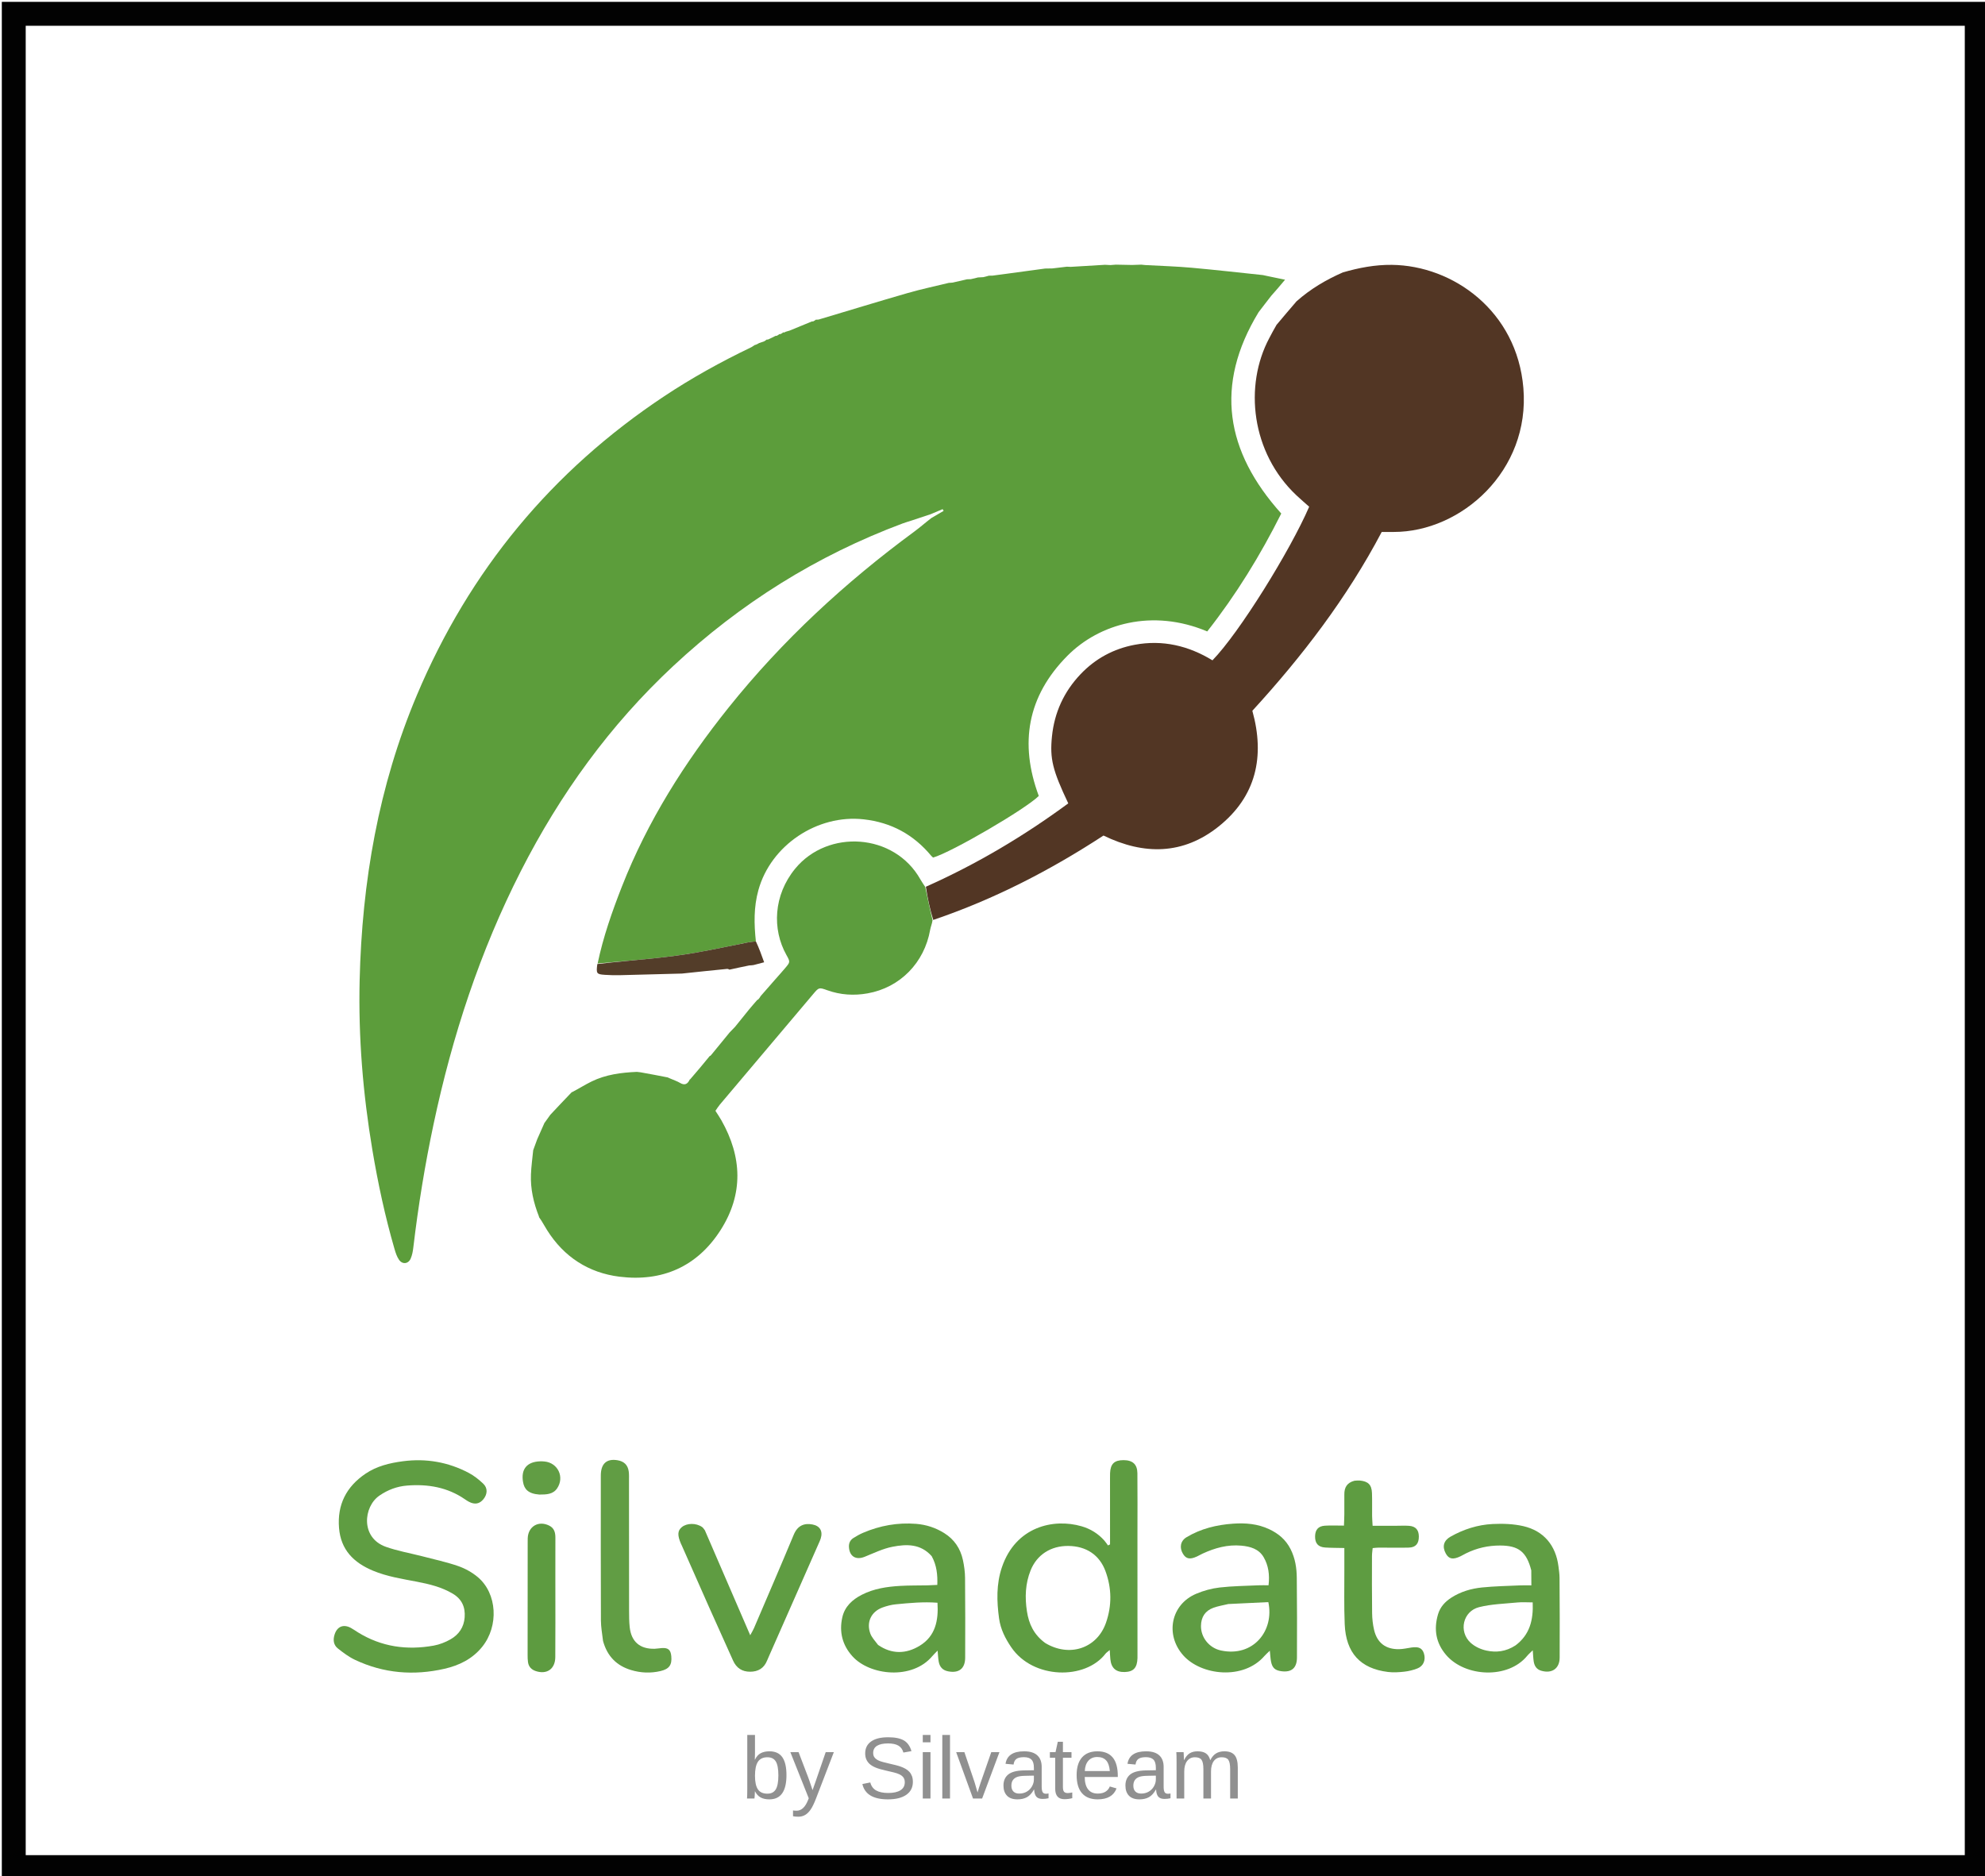
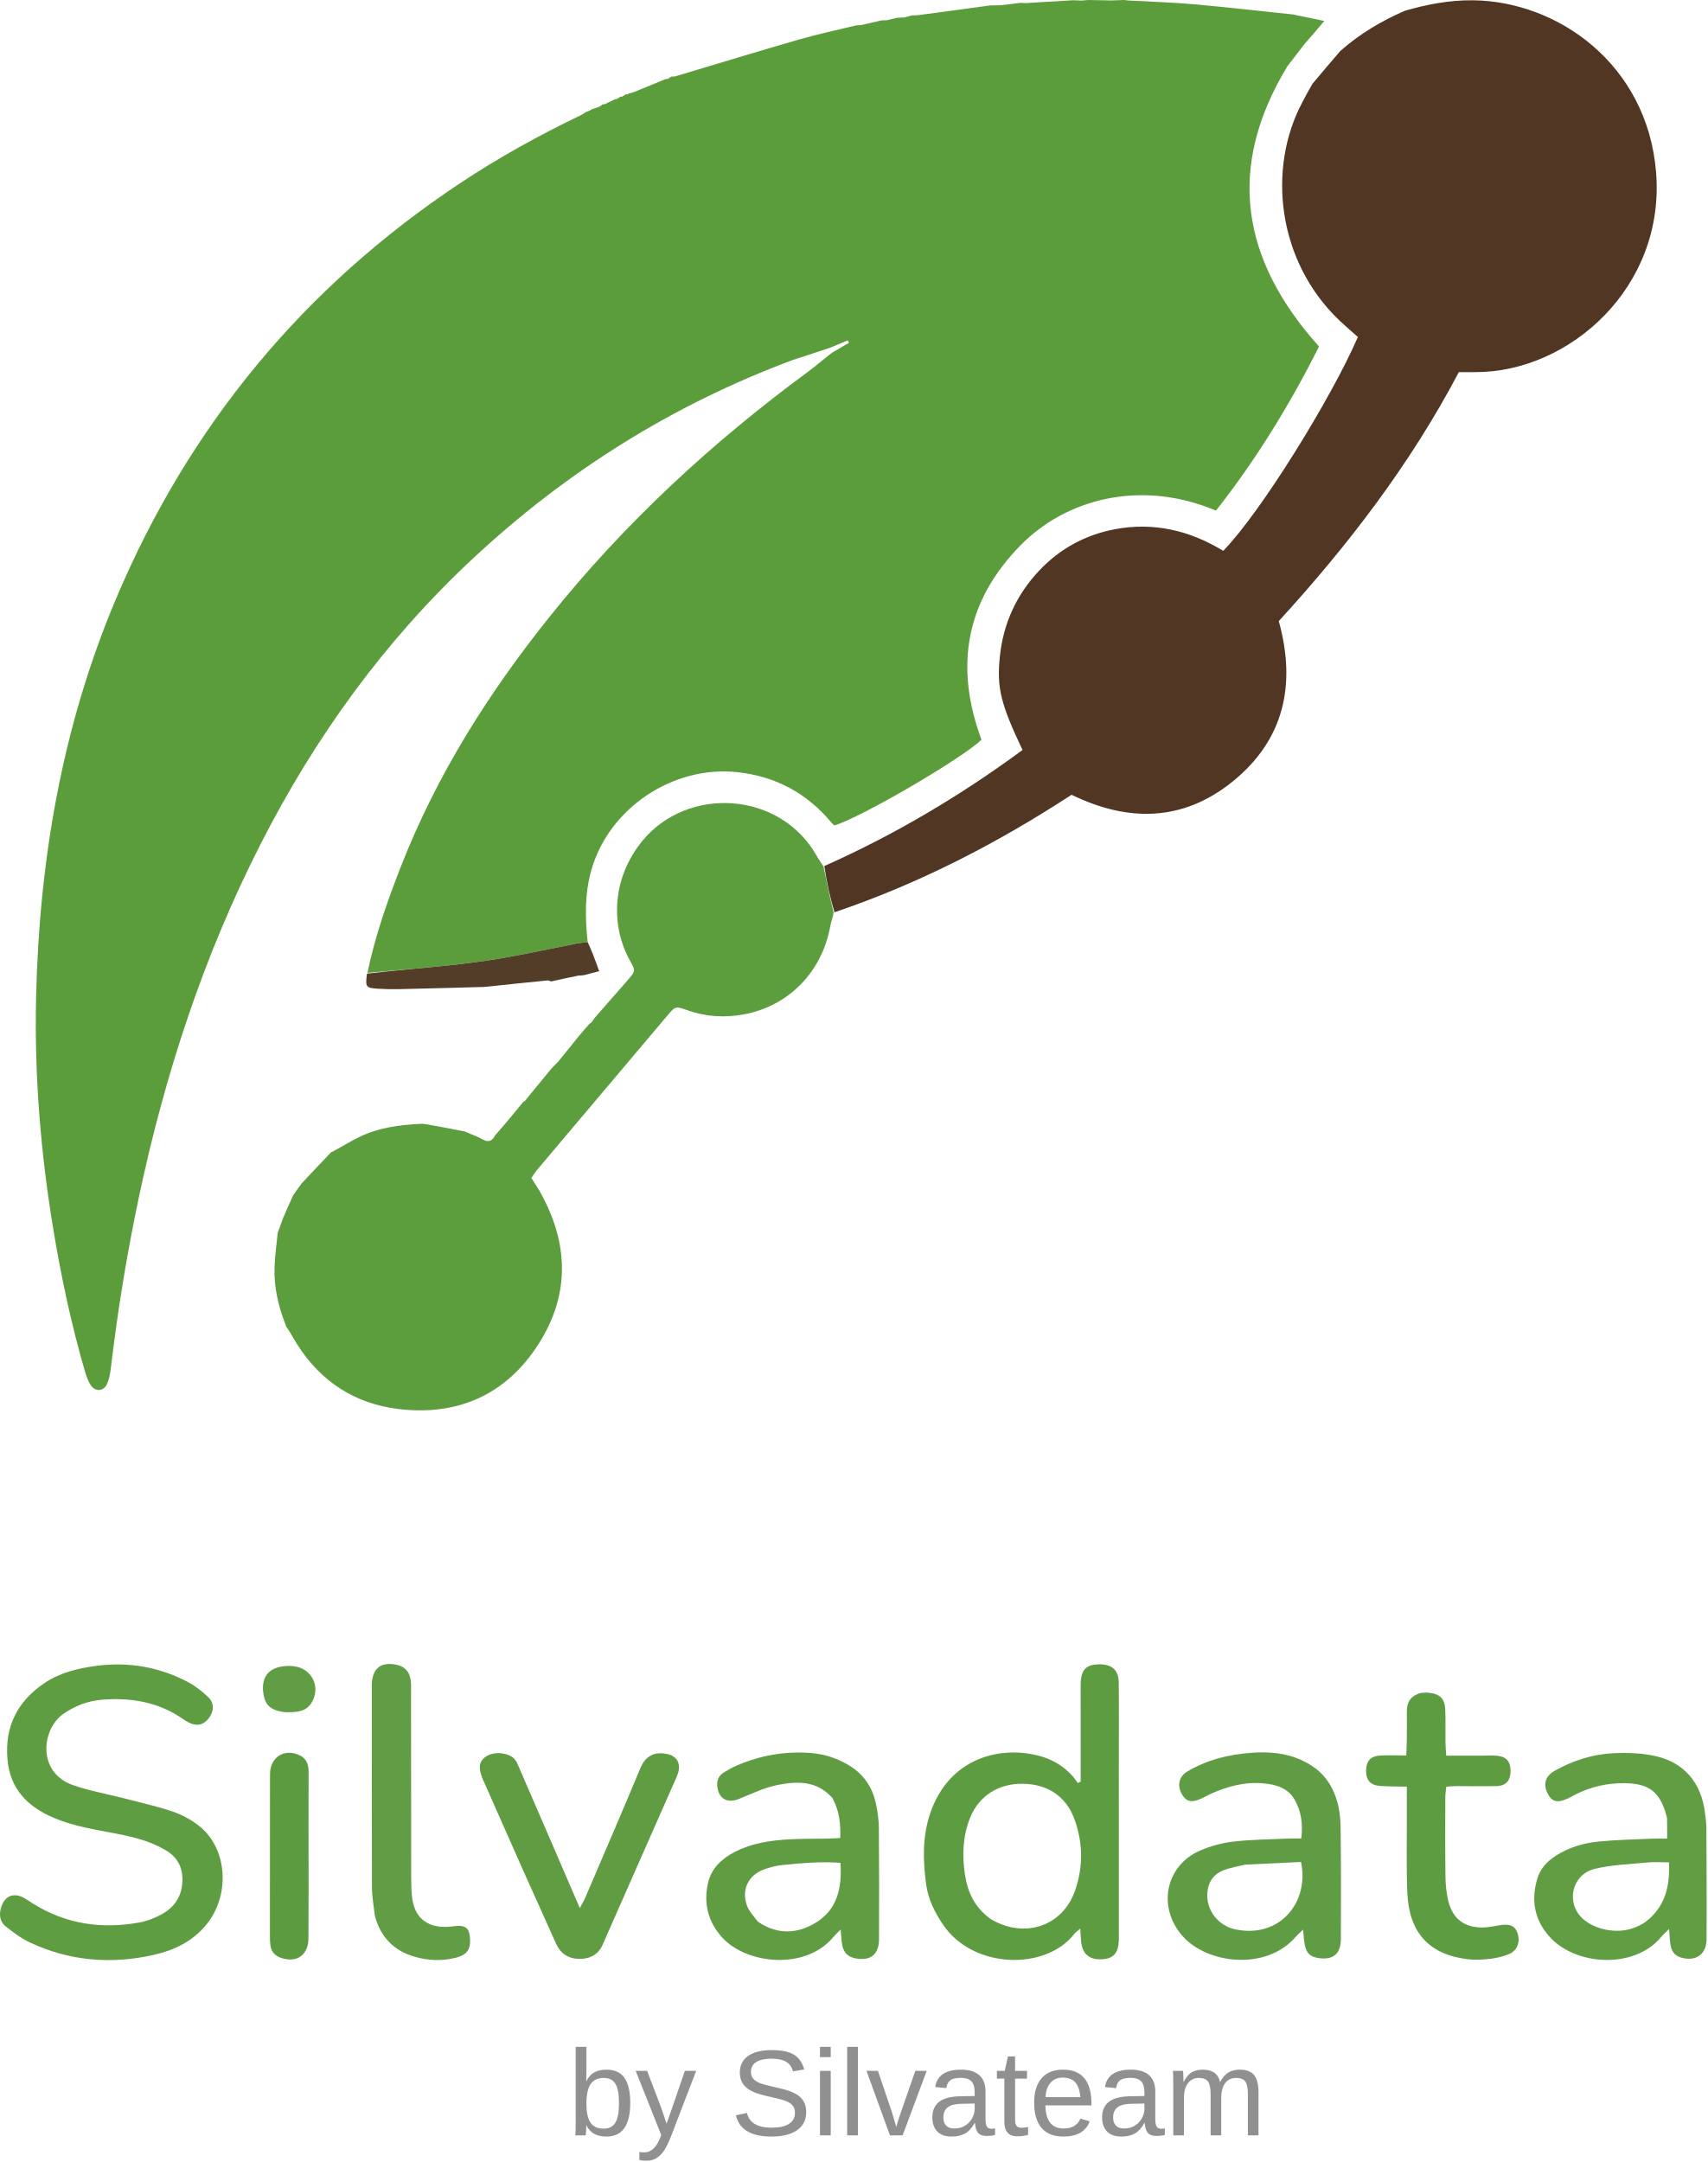
- <svg xmlns="http://www.w3.org/2000/svg" width="100%" height="100%" viewBox="0 0 2188 2068" version="1.1" xml:space="preserve" style="fill-rule:evenodd;clip-rule:evenodd;stroke-linejoin:round;stroke-miterlimit:2;">
-   <path d="M2,778l0,-775.955l2187.826,-0l0,2067.66l-2187.826,0l0,-1291.705m26.342,389l0,878.086l2137.382,0l0,-2016.666l-2137.382,0c0,379.354 0,757.967 -0,1138.581Z" style="fill:#020202;fill-rule:nonzero;" />
-   <path d="M899.363,352.369c0.623,0.064 1.246,0.128 3.032,-0.113c33.524,-9.99 65.819,-19.907 98.276,-29.257c14.931,-4.301 30.181,-7.493 45.286,-11.188c0.924,-0.02 1.847,-0.041 4.158,-0.29c6.205,-1.365 11.024,-2.501 15.843,-3.636c0.918,0.004 1.836,0.008 4.082,-0.134c3.522,-0.727 5.716,-1.308 7.909,-1.889c1.539,-0.053 3.077,-0.106 5.949,-0.335c2.913,-0.652 4.494,-1.128 6.074,-1.604c0.913,0.015 1.827,0.03 4.214,-0.086c6.338,-0.801 11.2,-1.479 16.066,-2.14c13.921,-1.891 27.843,-3.774 41.764,-5.66c2.144,-0.018 4.287,-0.035 8.036,-0.138c6.387,-0.689 11.169,-1.292 15.95,-1.895c0.9,0.08 1.799,0.16 4.274,0.177c13.615,-0.797 25.654,-1.531 37.693,-2.266c1.528,0.103 3.057,0.206 6.056,0.295c2.954,-0.161 4.438,-0.309 5.921,-0.456c5.428,0.112 10.855,0.223 17.984,0.349c4.491,-0.107 7.28,-0.229 10.07,-0.35c0.905,0.131 1.809,0.263 4.216,0.436c18.125,0.984 34.786,1.485 51.36,2.971c26.175,2.346 52.29,5.352 78.431,8.079c1.488,0.322 2.976,0.644 5.866,1.259c6.897,1.429 12.391,2.565 18.61,3.852c-5.546,6.615 -10.105,12.053 -15.269,17.772c-4.856,6.1 -9.108,11.918 -13.937,18.085c-48.877,80.465 -36.316,153.672 25.009,221.898c-23.007,45.967 -49.864,89.681 -81.594,129.995c-60.33,-25.454 -119.079,-8.564 -154.2,26.909c-44.014,44.455 -53.05,96.322 -31.479,154.442c-14.401,14.393 -96.194,62.156 -116.486,67.919c-0.678,-0.629 -1.485,-1.229 -2.111,-1.981c-19.434,-23.341 -43.935,-36.758 -74.41,-40.16c-51.128,-5.707 -102.378,28.563 -116.069,78.082c-5.186,18.76 -4.813,37.488 -2.75,56.469c-3.468,0.408 -6.115,0.617 -8.704,1.125c-19.137,3.758 -38.204,7.91 -57.41,11.266c-14.633,2.557 -29.401,4.484 -44.177,6.052c-21.347,2.266 -42.755,3.952 -64.137,5.886c6.082,-29.1 15.885,-57.034 26.694,-84.637c28.332,-72.347 69.36,-137.148 117.737,-197.55c59.332,-74.081 128.434,-137.856 204.758,-194.016c6.079,-4.473 11.749,-9.504 18.693,-14.846c5.217,-2.999 9.351,-5.427 13.485,-7.855c-0.365,-0.638 -0.73,-1.277 -1.095,-1.915c-4.434,1.87 -8.867,3.74 -13.301,5.609c-7.03,2.333 -14.057,4.675 -21.09,6.996c-3.159,1.043 -6.376,1.924 -9.49,3.085c-94.916,35.411 -179.022,88.182 -253.061,157.239c-69.771,65.077 -124.692,141.141 -167.903,225.924c-45.081,88.451 -75.638,181.902 -96.214,278.83c-9.555,45.01 -16.941,90.348 -22.351,136.028c-0.504,4.259 -1.261,8.688 -2.982,12.557c-2.62,5.894 -9.098,6.558 -12.78,1.257c-2.396,-3.45 -3.79,-7.751 -4.98,-11.86c-10.397,-35.877 -18.224,-72.328 -24.408,-109.16c-10.402,-61.96 -15.535,-124.363 -14.046,-187.139c2.574,-108.526 20.785,-214.124 63.215,-314.645c57.844,-137.036 148.665,-246.983 272.672,-329.302c30.303,-20.116 62.063,-37.72 95.925,-53.977c2.042,-1.214 3.029,-1.881 4.015,-2.548c0,0 -0.156,-0.058 0.49,0.003c1.734,-0.611 2.821,-1.283 3.908,-1.954c1.499,-0.484 2.998,-0.969 5.57,-1.909c1.712,-0.99 2.351,-1.523 2.991,-2.057c0,0 0.437,0.23 1.315,0.03c3.355,-1.475 5.831,-2.751 8.308,-4.026c0,0 0.701,0.081 1.576,-0.192c1.505,-0.789 2.136,-1.305 2.766,-1.82c0,0 0.435,0.23 1.291,0.007c1.53,-0.789 2.205,-1.354 2.879,-1.92c0,0 0.242,0.293 0.976,0.176c1.036,-0.334 1.338,-0.55 1.64,-0.766c1.096,-0.287 2.192,-0.574 4.421,-1.313c8.985,-3.688 16.837,-6.923 24.688,-10.159c0,0 0.522,0.219 1.392,-0.019c1.546,-0.789 2.222,-1.34 2.898,-1.891Z" style="fill:#5c9d3b;fill-rule:nonzero;" />
-   <path d="M1480.12,300.327c17.641,-5.116 35.433,-8.552 54.01,-8.348c67.519,0.744 137.938,50.835 145.038,135.759c7.637,91.339 -68.541,158.717 -142.824,158.685c-4.312,-0.002 -8.623,-0 -13.317,-0c-38.28,72.627 -87.513,137.002 -142.602,197.145c14.037,50.459 4.199,94.624 -37.375,127.725c-38.837,30.921 -81.83,31.663 -126.703,9.808c-58.255,38.026 -120.123,70.15 -187.689,93.034c-3.8,-12.381 -6.281,-24.339 -8.11,-36.596c56.216,-25.015 108.106,-55.952 156.972,-91.898c-17.307,-36.517 -20.476,-49.183 -17.972,-73.831c2.684,-26.421 13.254,-49.37 31.522,-68.593c16.322,-17.176 36.387,-28.021 59.608,-32.399c30.822,-5.811 59.422,1.063 85.773,17.123c29.597,-30.342 85.662,-120.896 106.613,-169.326c-4.583,-4.087 -9.381,-8.169 -13.963,-12.481c-49.995,-47.052 -58.039,-120.933 -29.965,-173.512c2.501,-4.684 4.924,-9.41 7.938,-14.491c7.502,-8.816 14.449,-17.256 22.024,-25.935c15.533,-13.797 32.66,-23.815 51.021,-31.868Z" style="fill:#523624;fill-rule:nonzero;" />
-   <path d="M1019.896,977.836c2.482,11.958 4.964,23.917 8.029,36.519c-0.512,3.978 -2.036,7.237 -2.637,10.658c-6.382,36.291 -33.1,63.725 -69.051,70.089c-14.971,2.651 -29.856,1.737 -44.353,-3.472c-9.047,-3.25 -9.287,-3.152 -15.317,3.976c-34.435,40.712 -68.829,81.459 -103.201,122.224c-1.68,1.992 -3.027,4.264 -4.766,6.743c2.281,3.606 4.539,6.866 6.487,10.302c22.979,40.527 24.522,81.494 -0.8,121.141c-25.803,40.401 -64.456,57.25 -111.462,51.407c-33.961,-4.221 -61.182,-21.725 -79.755,-51.273c-1.95,-3.102 -3.779,-6.281 -6.255,-10.446c-1.281,-1.991 -1.971,-2.961 -2.66,-3.93c0,0 -0.079,0.178 -0.049,-0.632c-6.081,-15.404 -9.466,-30.59 -8.857,-46.43c0.343,-8.924 1.621,-17.811 2.477,-26.715c1.309,-3.556 2.619,-7.112 4.357,-11.932c2.951,-6.857 5.473,-12.449 7.995,-18.042c1.956,-2.725 3.913,-5.45 6.591,-9.164c8.305,-8.917 15.888,-16.845 23.471,-24.773c0,0 -0.124,-0.084 0.588,-0.171c7.586,-3.981 14.287,-8.227 21.369,-11.696c15.701,-7.689 32.678,-9.838 49.905,-10.585c0.905,0.133 1.811,0.266 4.164,0.486c10.894,1.928 20.341,3.768 29.788,5.608c0.615,0.277 1.23,0.555 2.853,1.258c4.258,1.854 7.693,2.97 10.715,4.778c5.216,3.121 8.407,1.341 10.714,-3.609c0,0 -0.185,-0.115 0.486,-0.294c7.651,-8.701 14.631,-17.222 21.612,-25.744c0.698,-0.102 1.201,-0.47 2.202,-1.874c7.051,-8.559 13.408,-16.35 19.764,-24.14c1.733,-1.769 3.467,-3.538 5.983,-6.184c5.706,-7.02 10.587,-13.198 15.569,-19.293c2.88,-3.523 5.925,-6.912 8.896,-10.361c0.589,-0.073 1.02,-0.373 1.936,-1.526c0.988,-1.276 1.335,-1.925 1.682,-2.574c4.959,-5.667 9.917,-11.334 15.693,-17.932c4.325,-4.926 7.892,-8.871 11.327,-12.926c5.68,-6.706 5.782,-6.813 1.435,-14.583c-15.879,-28.382 -14.24,-65.906 9.623,-95.043c35.906,-43.843 109.286,-39.522 138.129,11.856c1.606,2.86 3.543,5.534 5.325,8.294Z" style="fill:#5c9d3d;fill-rule:nonzero;" />
-   <path d="M464.77,1715.455c14.004,3.688 27.423,6.512 40.274,10.972c7.702,2.673 15.339,6.922 21.579,12.162c21.472,18.03 23.368,53.983 4.836,76.921c-10.792,13.358 -25.318,20.444 -41.552,24.149c-33.873,7.731 -66.929,5.075 -98.526,-9.817c-6.816,-3.212 -13.055,-7.908 -19.003,-12.624c-4.946,-3.921 -5.421,-9.722 -3.5,-15.557c2.886,-8.766 9.862,-11.468 18.008,-6.99c2.622,1.442 5.064,3.21 7.613,4.788c25.916,16.044 54.055,19.981 83.621,14.641c6.416,-1.159 12.877,-3.704 18.553,-6.948c9.111,-5.207 14.708,-13.321 15.512,-24.217c0.837,-11.334 -3.129,-20.109 -13.109,-26.063c-12.249,-7.308 -25.799,-10.549 -39.574,-13.207c-16.337,-3.152 -32.811,-5.64 -48.347,-12.126c-21.261,-8.876 -35.524,-22.936 -37.46,-47.211c-2.051,-25.731 8.115,-45.387 29.081,-59.644c12.402,-8.434 26.75,-11.891 41.368,-13.81c25.499,-3.348 49.869,0.861 72.62,12.885c5.794,3.062 11.141,7.33 15.913,11.865c5.064,4.813 4.68,11.615 0.176,17.108c-4.303,5.249 -9.554,6.189 -16.002,2.794c-1.47,-0.774 -2.876,-1.689 -4.244,-2.636c-19.3,-13.354 -40.9,-17.026 -63.814,-15.212c-11.226,0.889 -21.314,4.707 -30.61,11.1c-17.588,12.095 -21.07,46.397 7.156,56.435c12.483,4.439 25.715,6.776 39.431,10.242Z" style="fill:#5f9d42;fill-rule:nonzero;" />
-   <path d="M1253.772,1692c0.014,44.644 0.025,88.289 0.036,131.933c0,1.333 0.027,2.666 -0.01,3.998c-0.303,10.617 -4.422,15.067 -14.148,15.304c-9.592,0.234 -14.765,-4.369 -15.745,-14.107c-0.287,-2.853 -0.38,-5.726 -0.66,-10.144c-2.403,2.051 -3.75,2.853 -4.637,4.009c-22.405,29.207 -79.892,28.236 -103.861,-6.944c-6.65,-9.76 -11.879,-20.024 -13.507,-31.88c-2.608,-18.989 -3.103,-37.951 3.104,-56.345c15.134,-44.855 56.805,-54.29 87.913,-45.24c9.793,2.849 18.245,8.073 25.048,15.76c1.47,1.661 2.673,3.559 3.999,5.348c0.752,-0.381 1.504,-0.761 2.256,-1.142c0,-2.495 0.001,-4.99 -0,-7.485c-0.008,-21.656 -0.018,-43.311 -0.023,-64.967c-0,-1.999 -0.031,-4 0.05,-5.996c0.421,-10.348 4.661,-14.452 14.868,-14.441c9.939,0.011 15.148,4.533 15.254,14.375c0.24,22.319 0.066,44.643 0.063,67.965m-101.712,119.209c26.572,16.088 57.116,6.129 67.027,-22.293c6.572,-18.845 6.389,-38.001 -0.52,-56.795c-6.593,-17.934 -21.181,-27.643 -40.906,-27.878c-19.251,-0.229 -34.717,9.618 -41.656,26.931c-5.858,14.616 -6.418,29.798 -4.036,45.213c2.112,13.671 7.422,25.516 20.092,34.823Z" style="fill:#5e9c41;fill-rule:nonzero;" />
-   <path d="M1422.537,1707.703c5.268,10.435 6.739,21.041 6.865,31.697c0.347,29.294 0.323,58.594 0.188,87.891c-0.054,11.585 -6.006,16.532 -17.115,15.066c-6.932,-0.915 -10.039,-3.602 -11.432,-10.516c-0.713,-3.538 -0.829,-7.197 -1.355,-12.112c-2.448,2.383 -4.335,3.968 -5.926,5.809c-23.23,26.881 -69.822,21.56 -89.559,-0.733c-20.147,-22.755 -13.574,-55.961 14.218,-67.793c8.16,-3.474 17.087,-5.931 25.882,-6.952c14.175,-1.646 28.532,-1.749 42.816,-2.422c3.57,-0.168 7.155,-0.025 11.161,-0.025c1.36,-11.677 -0.103,-21.796 -5.362,-30.909c-5.339,-9.251 -14.835,-11.884 -24.716,-12.787c-15.01,-1.371 -29.042,2.527 -42.54,8.743c-2.114,0.974 -4.117,2.188 -6.228,3.17c-7.786,3.619 -12.115,2.772 -15.527,-2.964c-4.052,-6.812 -2.753,-14.189 3.938,-18.214c15.732,-9.463 33.103,-13.672 51.27,-14.954c13.789,-0.973 27.247,0.119 39.994,6.148c9.918,4.692 18.023,11.256 23.43,21.857m-68.615,60.574c-5.488,1.342 -11.148,2.208 -16.424,4.13c-9.099,3.315 -13.564,10.205 -13.698,19.975c-0.173,12.584 8.867,24.34 22.162,27.148c35.447,7.486 58.854,-21.786 52.082,-53.367c-13.941,0.643 -28.145,1.298 -44.121,2.113Z" style="fill:#5f9c43;fill-rule:nonzero;" />
-   <path d="M1687.867,1731.114c-5.254,-20.454 -13.977,-27.242 -34.195,-27.334c-13.211,-0.06 -25.775,2.75 -37.633,8.604c-2.089,1.031 -4.087,2.25 -6.186,3.26c-8.318,4 -12.853,3.115 -16.232,-3.098c-4.107,-7.55 -2.413,-14.218 5.259,-18.552c14.417,-8.145 30.049,-13.132 46.493,-13.932c11.185,-0.544 22.813,-0.151 33.667,2.337c22.575,5.174 35.841,21.249 38.772,44.171c0.549,4.292 1.194,8.614 1.217,12.925c0.157,29.312 0.329,58.625 0.13,87.935c-0.082,12.116 -8.689,17.843 -20.396,14.361c-5.146,-1.531 -7.466,-5.357 -8.213,-10.269c-0.534,-3.513 -0.625,-7.093 -1.044,-12.254c-2.718,2.698 -4.63,4.287 -6.177,6.176c-21.079,25.746 -68.392,23.367 -89.258,-0.938c-11.396,-13.274 -13.847,-28.425 -8.984,-44.913c2.364,-8.015 7.685,-13.847 14.65,-18.328c10.329,-6.645 21.871,-10.034 33.835,-11.247c13.887,-1.407 27.896,-1.642 41.856,-2.29c3.915,-0.182 7.846,-0.028 12.555,-0.028c0,-6.036 0,-10.887 -0.116,-16.587m-17.378,82.77c15.641,-11.698 19.783,-27.814 18.958,-47.408c-6.366,0 -11.633,-0.427 -16.808,0.082c-14.15,1.392 -28.626,1.727 -42.296,5.168c-17.872,4.499 -22.859,26.872 -9.277,39.314c4.625,4.237 11.266,7.257 17.465,8.574c10.524,2.235 21.188,1.267 31.958,-5.729Z" style="fill:#609d43;fill-rule:nonzero;" />
-   <path d="M1026.973,1715.5c-12.349,-13.927 -27.953,-13.289 -43.106,-10.37c-10.6,2.042 -20.686,7.009 -30.83,11.094c-9.529,3.837 -16.618,-0.372 -17.264,-10.616c-0.281,-4.45 1.362,-7.889 5.018,-10.18c3.372,-2.114 6.875,-4.107 10.527,-5.669c18.7,-7.997 38.201,-11.482 58.535,-9.866c11.162,0.887 21.515,4.291 31.005,10.236c11.043,6.917 17.788,16.992 20.516,29.554c1.406,6.474 2.315,13.186 2.376,19.8c0.269,29.318 0.238,58.64 0.129,87.96c-0.045,12.121 -7.009,17.353 -18.844,15.022c-6.118,-1.205 -9.276,-4.94 -10.325,-10.678c-0.643,-3.517 -0.739,-7.134 -1.217,-12.142c-2.532,2.611 -4.365,4.277 -5.941,6.157c-22.048,26.311 -68.763,21.435 -88.028,-0.007c-11.048,-12.296 -14.641,-26.754 -11.102,-42.735c2.641,-11.925 10.953,-19.55 21.422,-24.941c13.317,-6.857 27.83,-8.99 42.524,-9.84c9.97,-0.577 19.983,-0.394 29.975,-0.599c3.27,-0.067 6.538,-0.286 10.832,-0.483c0.354,-11.158 -0.581,-21.444 -6.202,-31.697m-59.114,97.854c15.073,10.455 30.883,10.055 45.85,0.947c17.318,-10.539 20.907,-27.752 19.649,-47.452c-15.719,-1.194 -30.849,0.275 -45.943,1.741c-4.9,0.476 -9.833,1.771 -14.481,3.442c-12.567,4.518 -18.192,16.144 -13.616,28.772c1.52,4.195 4.886,7.722 8.541,12.548Z" style="fill:#5f9c42;fill-rule:nonzero;" />
-   <path d="M776.951,1686.985c16.737,38.535 33.071,76.434 49.993,115.696c1.835,-3.438 3.186,-5.572 4.166,-7.864c14.675,-34.305 29.486,-68.553 43.828,-102.996c4.355,-10.459 11.899,-12.885 20.617,-11.245c8.322,1.566 11.626,7.394 9.094,15.496c-0.594,1.899 -1.461,3.718 -2.267,5.545c-18.145,41.152 -36.299,82.3 -54.45,123.45c-0.807,1.829 -1.644,3.647 -2.386,5.503c-3.382,8.458 -9.856,12.323 -18.713,12.333c-8.884,0.01 -15.151,-4.097 -18.814,-12.32c-8.678,-19.477 -17.535,-38.873 -26.211,-58.35c-10.167,-22.825 -20.218,-45.702 -30.322,-68.555c-0.269,-0.609 -0.595,-1.194 -0.859,-1.805c-4.065,-9.388 -3.83,-14.41 0.852,-18.315c5.597,-4.67 15.789,-4.8 22.426,-0.172c1.056,0.736 1.771,1.963 3.046,3.6Z" style="fill:#5f9c42;fill-rule:nonzero;" />
-   <path d="M1492.983,1632.349c2.464,-0.172 4.143,-0.379 5.788,-0.224c9.345,0.884 13.182,4.639 13.516,13.895c0.3,8.312 0.047,16.643 0.133,24.965c0.033,3.248 0.323,6.494 0.564,11.02c9.112,0 17.652,0.001 26.192,-0c4.66,-0.001 9.341,-0.289 13.976,0.056c7.295,0.543 10.714,4.464 10.79,11.689c0.082,7.878 -3.372,12.12 -11.061,12.329c-10.976,0.299 -21.968,-0.003 -32.954,0.01c-1.968,0.002 -3.936,0.286 -6.881,0.516c-0.268,2.931 -0.749,5.782 -0.754,8.635c-0.04,20.972 -0.148,41.947 0.139,62.916c0.086,6.277 0.752,12.682 2.207,18.776c3.399,14.23 12.803,21.343 27.443,21.115c4.608,-0.072 9.203,-1.173 13.797,-1.854c7.9,-1.17 11.803,0.684 13.662,6.552c2.241,7.074 -0.413,13.895 -7.199,16.551c-4.599,1.8 -9.572,3.01 -14.482,3.558c-5.911,0.66 -12.017,1.043 -17.889,0.326c-30.502,-3.728 -46.411,-20.983 -47.748,-52.685c-0.841,-19.941 -0.319,-39.94 -0.39,-59.913c-0.027,-7.619 -0.004,-15.238 -0.004,-24.054c-7.473,-0.175 -14.324,-0.107 -21.141,-0.554c-7.771,-0.51 -11.267,-4.644 -11.11,-12.394c0.146,-7.221 3.514,-11.188 10.863,-11.664c6.576,-0.425 13.202,-0.089 20.955,-0.089c0.163,-4.657 0.381,-8.507 0.415,-12.358c0.066,-7.323 0.096,-14.648 0.012,-21.971c-0.086,-7.5 2.694,-12.918 11.163,-15.15Z" style="fill:#5e9c41;fill-rule:nonzero;" />
-   <path d="M664.703,1808.989c-0.954,-8.062 -2.304,-15.329 -2.331,-22.601c-0.197,-53.241 -0.164,-106.484 -0.117,-159.726c0.011,-13.17 6.41,-18.9 18.418,-16.895c7.201,1.202 11.358,5.181 12.358,12.38c0.454,3.272 0.289,6.639 0.291,9.963c0.032,47.918 0.021,95.836 0.089,143.754c0.008,5.984 0.055,12.006 0.698,17.943c1.737,16.055 11.401,24.273 27.583,23.784c2.652,-0.08 5.287,-0.619 7.94,-0.784c6.903,-0.43 9.651,1.995 10.317,8.959c0.925,9.671 -2.333,14.137 -11.806,16.379c-10.958,2.593 -21.867,2.121 -32.547,-1.098c-15.845,-4.775 -26.256,-15.149 -30.893,-32.059Z" style="fill:#619d44;fill-rule:nonzero;" />
-   <path d="M612.16,1750c-0.008,26.268 0.12,51.538 -0.082,76.804c-0.104,13.044 -9.188,19.376 -21.354,15.443c-4.888,-1.581 -7.964,-4.744 -8.722,-9.838c-0.389,-2.615 -0.428,-5.299 -0.428,-7.952c0.005,-41.56 0.041,-83.119 0.072,-124.679c0.001,-1.33 -0.001,-2.661 0.043,-3.99c0.431,-13.089 11.873,-19.827 23.667,-13.969c5.581,2.772 6.847,7.667 6.828,13.319c-0.048,13.964 -0.029,27.928 -0.035,41.892c-0.002,3.99 0.006,7.98 0.009,12.969Z" style="fill:#5d9b40;fill-rule:nonzero;" />
-   <path d="M833.188,1037.78c3.558,7.522 6.269,15.106 9.101,23.03c-4.018,1.01 -7.44,1.87 -11.576,3.038c-1.618,0.301 -2.522,0.293 -4.871,0.445c-8.229,1.658 -15.012,3.157 -21.795,4.656c-0.378,-0.281 -0.757,-0.562 -2.259,-0.87c-17.43,1.705 -33.736,3.438 -50.042,5.17c-22.796,0.61 -45.591,1.274 -68.389,1.792c-5.614,0.127 -11.252,-0.02 -16.855,-0.4c-8.967,-0.608 -9.484,-1.445 -8.073,-11.913c21.712,-2.553 43.12,-4.239 64.467,-6.505c14.776,-1.568 29.544,-3.495 44.177,-6.052c19.206,-3.356 38.273,-7.508 57.41,-11.266c2.589,-0.508 5.236,-0.717 8.704,-1.125Z" style="fill:#533d29;fill-rule:nonzero;" />
-   <path d="M594.479,1647.602c-12.675,-0.957 -16.607,-6.318 -17.913,-13.661c-2.538,-14.278 4.169,-22.497 18.717,-22.973c1.658,-0.054 3.333,0.016 4.984,0.181c14.739,1.47 22.191,17.229 13.845,29.59c-4.504,6.671 -11.706,6.842 -19.633,6.864Z" style="fill:#619d44;fill-rule:nonzero;" />
-   <g transform="matrix(96.69775,0,0,96.69775,1370.731,1982.666)" />
-   <text x="817.174px" y="1982.666px" style="font-family:'ArialMT', 'Arial', sans-serif;font-size:96.698px;fill:#909090;">by Silvateam</text>
+ <svg xmlns="http://www.w3.org/2000/svg" width="100%" height="100%" viewBox="0 0 1352 1712" version="1.1" xml:space="preserve" style="fill-rule:evenodd;clip-rule:evenodd;stroke-linejoin:round;stroke-miterlimit:2;">
+   <path d="M531.532,60.617c0.623,0.064 1.246,0.128 3.032,-0.113c33.524,-9.99 65.819,-19.907 98.276,-29.257c14.931,-4.301 30.181,-7.493 45.286,-11.188c0.924,-0.02 1.847,-0.041 4.158,-0.29c6.205,-1.365 11.024,-2.501 15.843,-3.636c0.918,0.004 1.836,0.008 4.082,-0.134c3.522,-0.727 5.716,-1.308 7.909,-1.889c1.539,-0.053 3.077,-0.106 5.949,-0.335c2.913,-0.652 4.494,-1.128 6.074,-1.604c0.913,0.015 1.827,0.03 4.214,-0.086c6.338,-0.801 11.2,-1.479 16.066,-2.14c13.921,-1.891 27.843,-3.774 41.764,-5.66c2.144,-0.018 4.287,-0.035 8.036,-0.138c6.387,-0.689 11.169,-1.292 15.95,-1.895c0.9,0.08 1.799,0.16 4.274,0.177c13.615,-0.797 25.654,-1.531 37.693,-2.266c1.528,0.103 3.057,0.206 6.056,0.295c2.954,-0.161 4.438,-0.309 5.921,-0.456c5.428,0.112 10.855,0.223 17.984,0.349c4.491,-0.107 7.28,-0.229 10.07,-0.35c0.905,0.131 1.809,0.263 4.216,0.436c18.125,0.984 34.786,1.485 51.36,2.971c26.175,2.346 52.29,5.352 78.431,8.079c1.488,0.322 2.976,0.644 5.866,1.259c6.897,1.429 12.391,2.565 18.61,3.852c-5.546,6.615 -10.105,12.053 -15.269,17.772c-4.856,6.1 -9.108,11.918 -13.937,18.085c-48.877,80.465 -36.316,153.672 25.009,221.898c-23.007,45.967 -49.864,89.681 -81.594,129.995c-60.33,-25.454 -119.079,-8.564 -154.2,26.909c-44.014,44.455 -53.05,96.322 -31.479,154.442c-14.401,14.393 -96.194,62.156 -116.486,67.919c-0.678,-0.629 -1.485,-1.229 -2.111,-1.981c-19.434,-23.341 -43.935,-36.758 -74.41,-40.16c-51.128,-5.707 -102.378,28.563 -116.069,78.082c-5.186,18.76 -4.813,37.488 -2.75,56.469c-3.468,0.408 -6.115,0.617 -8.704,1.125c-19.137,3.758 -38.204,7.91 -57.41,11.266c-14.633,2.557 -29.401,4.484 -44.177,6.052c-21.347,2.266 -42.755,3.952 -64.137,5.886c6.082,-29.1 15.885,-57.034 26.694,-84.637c28.332,-72.347 69.36,-137.148 117.737,-197.55c59.332,-74.081 128.434,-137.856 204.758,-194.016c6.079,-4.473 11.749,-9.504 18.693,-14.846c5.217,-2.999 9.351,-5.427 13.485,-7.855c-0.365,-0.638 -0.73,-1.277 -1.095,-1.915c-4.434,1.87 -8.867,3.74 -13.301,5.609c-7.03,2.333 -14.057,4.675 -21.09,6.996c-3.159,1.043 -6.376,1.924 -9.49,3.085c-94.916,35.411 -179.022,88.182 -253.061,157.239c-69.771,65.077 -124.692,141.141 -167.903,225.924c-45.081,88.451 -75.638,181.902 -96.214,278.83c-9.555,45.01 -16.941,90.348 -22.351,136.028c-0.504,4.259 -1.261,8.688 -2.982,12.557c-2.62,5.894 -9.098,6.558 -12.78,1.257c-2.396,-3.45 -3.79,-7.751 -4.98,-11.86c-10.397,-35.877 -18.224,-72.328 -24.408,-109.16c-10.402,-61.96 -15.535,-124.363 -14.046,-187.139c2.574,-108.526 20.785,-214.124 63.215,-314.645c57.844,-137.036 148.665,-246.983 272.672,-329.302c30.303,-20.116 62.063,-37.72 95.925,-53.977c2.042,-1.214 3.029,-1.881 4.015,-2.548c0,0 -0.156,-0.058 0.49,0.003c1.734,-0.611 2.821,-1.283 3.908,-1.954c1.499,-0.484 2.998,-0.969 5.57,-1.909c1.712,-0.99 2.351,-1.523 2.991,-2.057c0,0 0.437,0.23 1.315,0.03c3.355,-1.475 5.831,-2.751 8.308,-4.026c0,0 0.701,0.081 1.576,-0.192c1.505,-0.789 2.136,-1.305 2.766,-1.82c0,0 0.435,0.23 1.291,0.007c1.53,-0.789 2.205,-1.354 2.879,-1.92c0,0 0.242,0.293 0.976,0.176c1.036,-0.334 1.338,-0.55 1.64,-0.766c1.096,-0.287 2.192,-0.574 4.421,-1.313c8.985,-3.688 16.837,-6.923 24.688,-10.159c0,0 0.522,0.219 1.392,-0.019c1.546,-0.789 2.222,-1.34 2.898,-1.891Z" style="fill:#5c9d3b;fill-rule:nonzero;" />
+   <path d="M1112.289,8.574c17.641,-5.116 35.433,-8.552 54.01,-8.348c67.519,0.744 137.938,50.835 145.038,135.759c7.637,91.339 -68.541,158.717 -142.824,158.685c-4.312,-0.002 -8.623,-0 -13.317,-0c-38.28,72.627 -87.513,137.002 -142.602,197.145c14.037,50.459 4.199,94.624 -37.375,127.725c-38.837,30.921 -81.83,31.663 -126.703,9.808c-58.255,38.026 -120.123,70.15 -187.689,93.034c-3.8,-12.381 -6.281,-24.339 -8.11,-36.596c56.216,-25.015 108.106,-55.952 156.972,-91.898c-17.307,-36.517 -20.476,-49.183 -17.972,-73.831c2.684,-26.421 13.254,-49.37 31.522,-68.593c16.322,-17.176 36.387,-28.021 59.608,-32.399c30.822,-5.811 59.422,1.063 85.773,17.123c29.597,-30.342 85.662,-120.896 106.613,-169.326c-4.583,-4.087 -9.381,-8.169 -13.963,-12.481c-49.995,-47.052 -58.039,-120.933 -29.965,-173.512c2.501,-4.684 4.924,-9.41 7.938,-14.491c7.502,-8.816 14.449,-17.256 22.024,-25.935c15.533,-13.797 32.66,-23.815 51.021,-31.868Z" style="fill:#523624;fill-rule:nonzero;" />
+   <path d="M652.064,686.084c2.482,11.958 4.964,23.917 8.029,36.519c-0.512,3.978 -2.036,7.237 -2.637,10.658c-6.382,36.291 -33.1,63.725 -69.051,70.089c-14.971,2.651 -29.856,1.737 -44.353,-3.472c-9.047,-3.25 -9.287,-3.152 -15.317,3.976c-34.435,40.712 -68.829,81.459 -103.201,122.224c-1.68,1.992 -3.027,4.264 -4.766,6.743c2.281,3.606 4.539,6.866 6.487,10.302c22.979,40.527 24.522,81.494 -0.8,121.141c-25.803,40.401 -64.456,57.25 -111.462,51.407c-33.961,-4.221 -61.182,-21.725 -79.755,-51.273c-1.95,-3.102 -3.779,-6.281 -6.255,-10.446c-1.281,-1.991 -1.971,-2.961 -2.66,-3.93c0,0 -0.079,0.178 -0.049,-0.632c-6.081,-15.404 -9.466,-30.59 -8.857,-46.43c0.343,-8.924 1.621,-17.811 2.477,-26.715c1.309,-3.556 2.619,-7.112 4.357,-11.932c2.951,-6.857 5.473,-12.449 7.995,-18.042c1.956,-2.725 3.913,-5.45 6.591,-9.164c8.305,-8.917 15.888,-16.845 23.471,-24.773c0,0 -0.124,-0.084 0.588,-0.171c7.586,-3.981 14.287,-8.227 21.369,-11.696c15.701,-7.689 32.678,-9.838 49.905,-10.585c0.905,0.133 1.811,0.266 4.164,0.486c10.894,1.928 20.341,3.768 29.788,5.608c0.615,0.277 1.23,0.555 2.853,1.258c4.258,1.854 7.693,2.97 10.715,4.778c5.216,3.121 8.407,1.341 10.714,-3.609c0,0 -0.185,-0.115 0.486,-0.294c7.651,-8.701 14.631,-17.222 21.612,-25.744c0.698,-0.102 1.201,-0.47 2.202,-1.874c7.051,-8.559 13.408,-16.35 19.764,-24.14c1.733,-1.769 3.467,-3.538 5.983,-6.184c5.706,-7.02 10.587,-13.198 15.569,-19.293c2.88,-3.523 5.925,-6.912 8.896,-10.361c0.589,-0.073 1.02,-0.373 1.936,-1.526c0.988,-1.276 1.335,-1.925 1.682,-2.574c4.959,-5.667 9.917,-11.334 15.693,-17.932c4.325,-4.926 7.892,-8.871 11.327,-12.926c5.68,-6.706 5.782,-6.813 1.435,-14.583c-15.879,-28.382 -14.24,-65.906 9.623,-95.043c35.906,-43.843 109.286,-39.522 138.129,11.856c1.606,2.86 3.543,5.534 5.325,8.294Z" style="fill:#5c9d3d;fill-rule:nonzero;" />
+   <path d="M96.939,1423.702c14.004,3.688 27.423,6.512 40.274,10.972c7.702,2.673 15.339,6.922 21.579,12.162c21.472,18.03 23.368,53.983 4.836,76.921c-10.792,13.358 -25.318,20.444 -41.552,24.149c-33.873,7.731 -66.929,5.075 -98.526,-9.817c-6.816,-3.212 -13.055,-7.908 -19.003,-12.624c-4.946,-3.921 -5.421,-9.722 -3.5,-15.557c2.886,-8.766 9.862,-11.468 18.008,-6.99c2.622,1.442 5.064,3.21 7.613,4.788c25.916,16.044 54.055,19.981 83.621,14.641c6.416,-1.159 12.877,-3.704 18.553,-6.948c9.111,-5.207 14.708,-13.321 15.512,-24.217c0.837,-11.334 -3.129,-20.109 -13.109,-26.063c-12.249,-7.308 -25.799,-10.549 -39.574,-13.207c-16.337,-3.152 -32.811,-5.64 -48.347,-12.126c-21.261,-8.876 -35.524,-22.936 -37.46,-47.211c-2.051,-25.731 8.115,-45.387 29.081,-59.644c12.402,-8.434 26.75,-11.891 41.368,-13.81c25.499,-3.348 49.869,0.861 72.62,12.885c5.794,3.062 11.141,7.33 15.913,11.865c5.064,4.813 4.68,11.615 0.176,17.108c-4.303,5.249 -9.554,6.189 -16.002,2.794c-1.47,-0.774 -2.876,-1.689 -4.244,-2.636c-19.3,-13.354 -40.9,-17.026 -63.814,-15.212c-11.226,0.889 -21.314,4.707 -30.61,11.1c-17.588,12.095 -21.07,46.397 7.156,56.435c12.483,4.439 25.715,6.776 39.431,10.242Z" style="fill:#5f9d42;fill-rule:nonzero;" />
+   <path d="M885.941,1400.247c0.014,44.644 0.025,88.289 0.036,131.933c0,1.333 0.027,2.666 -0.01,3.998c-0.303,10.617 -4.422,15.067 -14.148,15.304c-9.592,0.234 -14.765,-4.369 -15.745,-14.107c-0.287,-2.853 -0.38,-5.726 -0.66,-10.144c-2.403,2.051 -3.75,2.853 -4.637,4.009c-22.405,29.207 -79.892,28.236 -103.861,-6.944c-6.65,-9.76 -11.879,-20.024 -13.507,-31.88c-2.608,-18.989 -3.103,-37.951 3.104,-56.345c15.134,-44.855 56.805,-54.29 87.913,-45.24c9.793,2.849 18.245,8.073 25.048,15.76c1.47,1.661 2.673,3.559 3.999,5.348c0.752,-0.381 1.504,-0.761 2.256,-1.142c0,-2.495 0.001,-4.99 -0,-7.485c-0.008,-21.656 -0.018,-43.311 -0.023,-64.967c-0,-1.999 -0.031,-4 0.05,-5.996c0.421,-10.348 4.661,-14.452 14.868,-14.441c9.939,0.011 15.148,4.533 15.254,14.375c0.24,22.319 0.066,44.643 0.063,67.965m-101.712,119.209c26.572,16.088 57.116,6.129 67.027,-22.293c6.572,-18.845 6.389,-38.001 -0.52,-56.795c-6.593,-17.934 -21.181,-27.643 -40.906,-27.878c-19.251,-0.229 -34.717,9.618 -41.656,26.931c-5.858,14.616 -6.418,29.798 -4.036,45.213c2.112,13.671 7.422,25.516 20.092,34.823Z" style="fill:#5e9c41;fill-rule:nonzero;" />
+   <path d="M1054.706,1415.95c5.268,10.435 6.739,21.041 6.865,31.697c0.347,29.294 0.323,58.594 0.188,87.891c-0.054,11.585 -6.006,16.532 -17.115,15.066c-6.932,-0.915 -10.039,-3.602 -11.432,-10.516c-0.713,-3.538 -0.829,-7.197 -1.355,-12.112c-2.448,2.383 -4.335,3.968 -5.926,5.809c-23.23,26.881 -69.822,21.56 -89.559,-0.733c-20.147,-22.755 -13.574,-55.961 14.218,-67.793c8.16,-3.474 17.087,-5.931 25.882,-6.952c14.175,-1.646 28.532,-1.749 42.816,-2.422c3.57,-0.168 7.155,-0.025 11.161,-0.025c1.36,-11.677 -0.103,-21.796 -5.362,-30.909c-5.339,-9.251 -14.835,-11.884 -24.716,-12.787c-15.01,-1.371 -29.042,2.527 -42.54,8.743c-2.114,0.974 -4.117,2.188 -6.228,3.17c-7.786,3.619 -12.115,2.772 -15.527,-2.964c-4.052,-6.812 -2.753,-14.189 3.938,-18.214c15.732,-9.463 33.103,-13.672 51.27,-14.954c13.789,-0.973 27.247,0.119 39.994,6.148c9.918,4.692 18.023,11.256 23.43,21.857m-68.615,60.574c-5.488,1.342 -11.148,2.208 -16.424,4.13c-9.099,3.315 -13.564,10.205 -13.698,19.975c-0.173,12.584 8.867,24.34 22.162,27.148c35.447,7.486 58.854,-21.786 52.082,-53.367c-13.941,0.643 -28.145,1.298 -44.121,2.113Z" style="fill:#5f9c43;fill-rule:nonzero;" />
+   <path d="M1320.035,1439.361c-5.254,-20.454 -13.977,-27.242 -34.195,-27.334c-13.211,-0.06 -25.775,2.75 -37.633,8.604c-2.089,1.031 -4.087,2.25 -6.186,3.26c-8.318,4 -12.853,3.115 -16.232,-3.098c-4.107,-7.55 -2.413,-14.218 5.259,-18.552c14.417,-8.145 30.049,-13.132 46.493,-13.932c11.185,-0.544 22.813,-0.151 33.667,2.337c22.575,5.174 35.841,21.249 38.772,44.171c0.549,4.292 1.194,8.614 1.217,12.925c0.157,29.312 0.329,58.625 0.13,87.935c-0.082,12.116 -8.689,17.843 -20.396,14.361c-5.146,-1.531 -7.466,-5.357 -8.213,-10.269c-0.534,-3.513 -0.625,-7.093 -1.044,-12.254c-2.718,2.698 -4.63,4.287 -6.177,6.176c-21.079,25.746 -68.392,23.367 -89.258,-0.938c-11.396,-13.274 -13.847,-28.425 -8.984,-44.913c2.364,-8.015 7.685,-13.847 14.65,-18.328c10.329,-6.645 21.871,-10.034 33.835,-11.247c13.887,-1.407 27.896,-1.642 41.856,-2.29c3.915,-0.182 7.846,-0.028 12.555,-0.028c0,-6.036 0,-10.887 -0.116,-16.587m-17.378,82.77c15.641,-11.698 19.783,-27.814 18.958,-47.408c-6.366,0 -11.633,-0.427 -16.808,0.082c-14.15,1.392 -28.626,1.727 -42.296,5.168c-17.872,4.499 -22.859,26.872 -9.277,39.314c4.625,4.237 11.266,7.257 17.465,8.574c10.524,2.235 21.188,1.267 31.958,-5.729Z" style="fill:#609d43;fill-rule:nonzero;" />
+   <path d="M659.142,1423.747c-12.349,-13.927 -27.953,-13.289 -43.106,-10.37c-10.6,2.042 -20.686,7.009 -30.83,11.094c-9.529,3.837 -16.618,-0.372 -17.264,-10.616c-0.281,-4.45 1.362,-7.889 5.018,-10.18c3.372,-2.114 6.875,-4.107 10.527,-5.669c18.7,-7.997 38.201,-11.482 58.535,-9.866c11.162,0.887 21.515,4.291 31.005,10.236c11.043,6.917 17.788,16.992 20.516,29.554c1.406,6.474 2.315,13.186 2.376,19.8c0.269,29.318 0.238,58.64 0.129,87.96c-0.045,12.121 -7.009,17.353 -18.844,15.022c-6.118,-1.205 -9.276,-4.94 -10.325,-10.678c-0.643,-3.517 -0.739,-7.134 -1.217,-12.142c-2.532,2.611 -4.365,4.277 -5.941,6.157c-22.048,26.311 -68.763,21.435 -88.028,-0.007c-11.048,-12.296 -14.641,-26.754 -11.102,-42.735c2.641,-11.925 10.953,-19.55 21.422,-24.941c13.317,-6.857 27.83,-8.99 42.524,-9.84c9.97,-0.577 19.983,-0.394 29.975,-0.599c3.27,-0.067 6.538,-0.286 10.832,-0.483c0.354,-11.158 -0.581,-21.444 -6.202,-31.697m-59.114,97.854c15.073,10.455 30.883,10.055 45.85,0.947c17.318,-10.539 20.907,-27.752 19.649,-47.452c-15.719,-1.194 -30.849,0.275 -45.943,1.741c-4.9,0.476 -9.833,1.771 -14.481,3.442c-12.567,4.518 -18.192,16.144 -13.616,28.772c1.52,4.195 4.886,7.722 8.541,12.548Z" style="fill:#5f9c42;fill-rule:nonzero;" />
+   <path d="M409.12,1395.232c16.737,38.535 33.071,76.434 49.993,115.696c1.835,-3.438 3.186,-5.572 4.166,-7.864c14.675,-34.305 29.486,-68.553 43.828,-102.996c4.355,-10.459 11.899,-12.885 20.617,-11.245c8.322,1.566 11.626,7.394 9.094,15.496c-0.594,1.899 -1.461,3.718 -2.267,5.545c-18.145,41.152 -36.299,82.3 -54.45,123.45c-0.807,1.829 -1.644,3.647 -2.386,5.503c-3.382,8.458 -9.856,12.323 -18.713,12.333c-8.884,0.01 -15.151,-4.097 -18.814,-12.32c-8.678,-19.477 -17.535,-38.873 -26.211,-58.35c-10.167,-22.825 -20.218,-45.702 -30.322,-68.555c-0.269,-0.609 -0.595,-1.194 -0.859,-1.805c-4.065,-9.388 -3.83,-14.41 0.852,-18.315c5.597,-4.67 15.789,-4.8 22.426,-0.172c1.056,0.736 1.771,1.963 3.046,3.6Z" style="fill:#5f9c42;fill-rule:nonzero;" />
+   <path d="M1125.152,1340.597c2.464,-0.172 4.143,-0.379 5.788,-0.224c9.345,0.884 13.182,4.639 13.516,13.895c0.3,8.312 0.047,16.643 0.133,24.965c0.033,3.248 0.323,6.494 0.564,11.02c9.112,0 17.652,0.001 26.192,-0c4.66,-0.001 9.341,-0.289 13.976,0.056c7.295,0.543 10.714,4.464 10.79,11.689c0.082,7.878 -3.372,12.12 -11.061,12.329c-10.976,0.299 -21.968,-0.003 -32.954,0.01c-1.968,0.002 -3.936,0.286 -6.881,0.516c-0.268,2.931 -0.749,5.782 -0.754,8.635c-0.04,20.972 -0.148,41.947 0.139,62.916c0.086,6.277 0.752,12.682 2.207,18.776c3.399,14.23 12.803,21.343 27.443,21.115c4.608,-0.072 9.203,-1.173 13.797,-1.854c7.9,-1.17 11.803,0.684 13.662,6.552c2.241,7.074 -0.413,13.895 -7.199,16.551c-4.599,1.8 -9.572,3.01 -14.482,3.558c-5.911,0.66 -12.017,1.043 -17.889,0.326c-30.502,-3.728 -46.411,-20.983 -47.748,-52.685c-0.841,-19.941 -0.319,-39.94 -0.39,-59.913c-0.027,-7.619 -0.004,-15.238 -0.004,-24.054c-7.473,-0.175 -14.324,-0.107 -21.141,-0.554c-7.771,-0.51 -11.267,-4.644 -11.11,-12.394c0.146,-7.221 3.514,-11.188 10.863,-11.664c6.576,-0.425 13.202,-0.089 20.955,-0.089c0.163,-4.657 0.381,-8.507 0.415,-12.358c0.066,-7.323 0.096,-14.648 0.012,-21.971c-0.086,-7.5 2.694,-12.918 11.163,-15.15Z" style="fill:#5e9c41;fill-rule:nonzero;" />
+   <path d="M296.872,1517.237c-0.954,-8.062 -2.304,-15.329 -2.331,-22.601c-0.197,-53.241 -0.164,-106.484 -0.117,-159.726c0.011,-13.17 6.41,-18.9 18.418,-16.895c7.201,1.202 11.358,5.181 12.358,12.38c0.454,3.272 0.289,6.639 0.291,9.963c0.032,47.918 0.021,95.836 0.089,143.754c0.008,5.984 0.055,12.006 0.698,17.943c1.737,16.055 11.401,24.273 27.583,23.784c2.652,-0.08 5.287,-0.619 7.94,-0.784c6.903,-0.43 9.651,1.995 10.317,8.959c0.925,9.671 -2.333,14.137 -11.806,16.379c-10.958,2.593 -21.867,2.121 -32.547,-1.098c-15.845,-4.775 -26.256,-15.149 -30.893,-32.059Z" style="fill:#619d44;fill-rule:nonzero;" />
+   <path d="M244.328,1458.247c-0.008,26.268 0.12,51.538 -0.082,76.804c-0.104,13.044 -9.188,19.376 -21.354,15.443c-4.888,-1.581 -7.964,-4.744 -8.722,-9.838c-0.389,-2.615 -0.428,-5.299 -0.428,-7.952c0.005,-41.56 0.041,-83.119 0.072,-124.679c0.001,-1.33 -0.001,-2.661 0.043,-3.99c0.431,-13.089 11.873,-19.827 23.667,-13.969c5.581,2.772 6.847,7.667 6.828,13.319c-0.048,13.964 -0.029,27.928 -0.035,41.892c-0.002,3.99 0.006,7.98 0.009,12.969Z" style="fill:#5d9b40;fill-rule:nonzero;" />
+   <path d="M465.357,746.027c3.558,7.522 6.269,15.106 9.101,23.03c-4.018,1.01 -7.44,1.87 -11.576,3.038c-1.618,0.301 -2.522,0.293 -4.871,0.445c-8.229,1.658 -15.012,3.157 -21.795,4.656c-0.378,-0.281 -0.757,-0.562 -2.259,-0.87c-17.43,1.705 -33.736,3.438 -50.042,5.17c-22.796,0.61 -45.591,1.274 -68.389,1.792c-5.614,0.127 -11.252,-0.02 -16.855,-0.4c-8.967,-0.608 -9.484,-1.445 -8.073,-11.913c21.712,-2.553 43.12,-4.239 64.467,-6.505c14.776,-1.568 29.544,-3.495 44.177,-6.052c19.206,-3.356 38.273,-7.508 57.41,-11.266c2.589,-0.508 5.236,-0.717 8.704,-1.125Z" style="fill:#533d29;fill-rule:nonzero;" />
+   <path d="M226.647,1355.85c-12.675,-0.957 -16.607,-6.318 -17.913,-13.661c-2.538,-14.278 4.169,-22.497 18.717,-22.973c1.658,-0.054 3.333,0.016 4.984,0.181c14.739,1.47 22.191,17.229 13.845,29.59c-4.504,6.671 -11.706,6.842 -19.633,6.864Z" style="fill:#619d44;fill-rule:nonzero;" />
+   <g transform="matrix(96.69775,0,0,96.69775,1002.9,1690.913)" />
+   <text x="449.343px" y="1690.913px" style="font-family:'ArialMT', 'Arial', sans-serif;font-size:96.698px;fill:#909090;">by Silvateam</text>
</svg>
